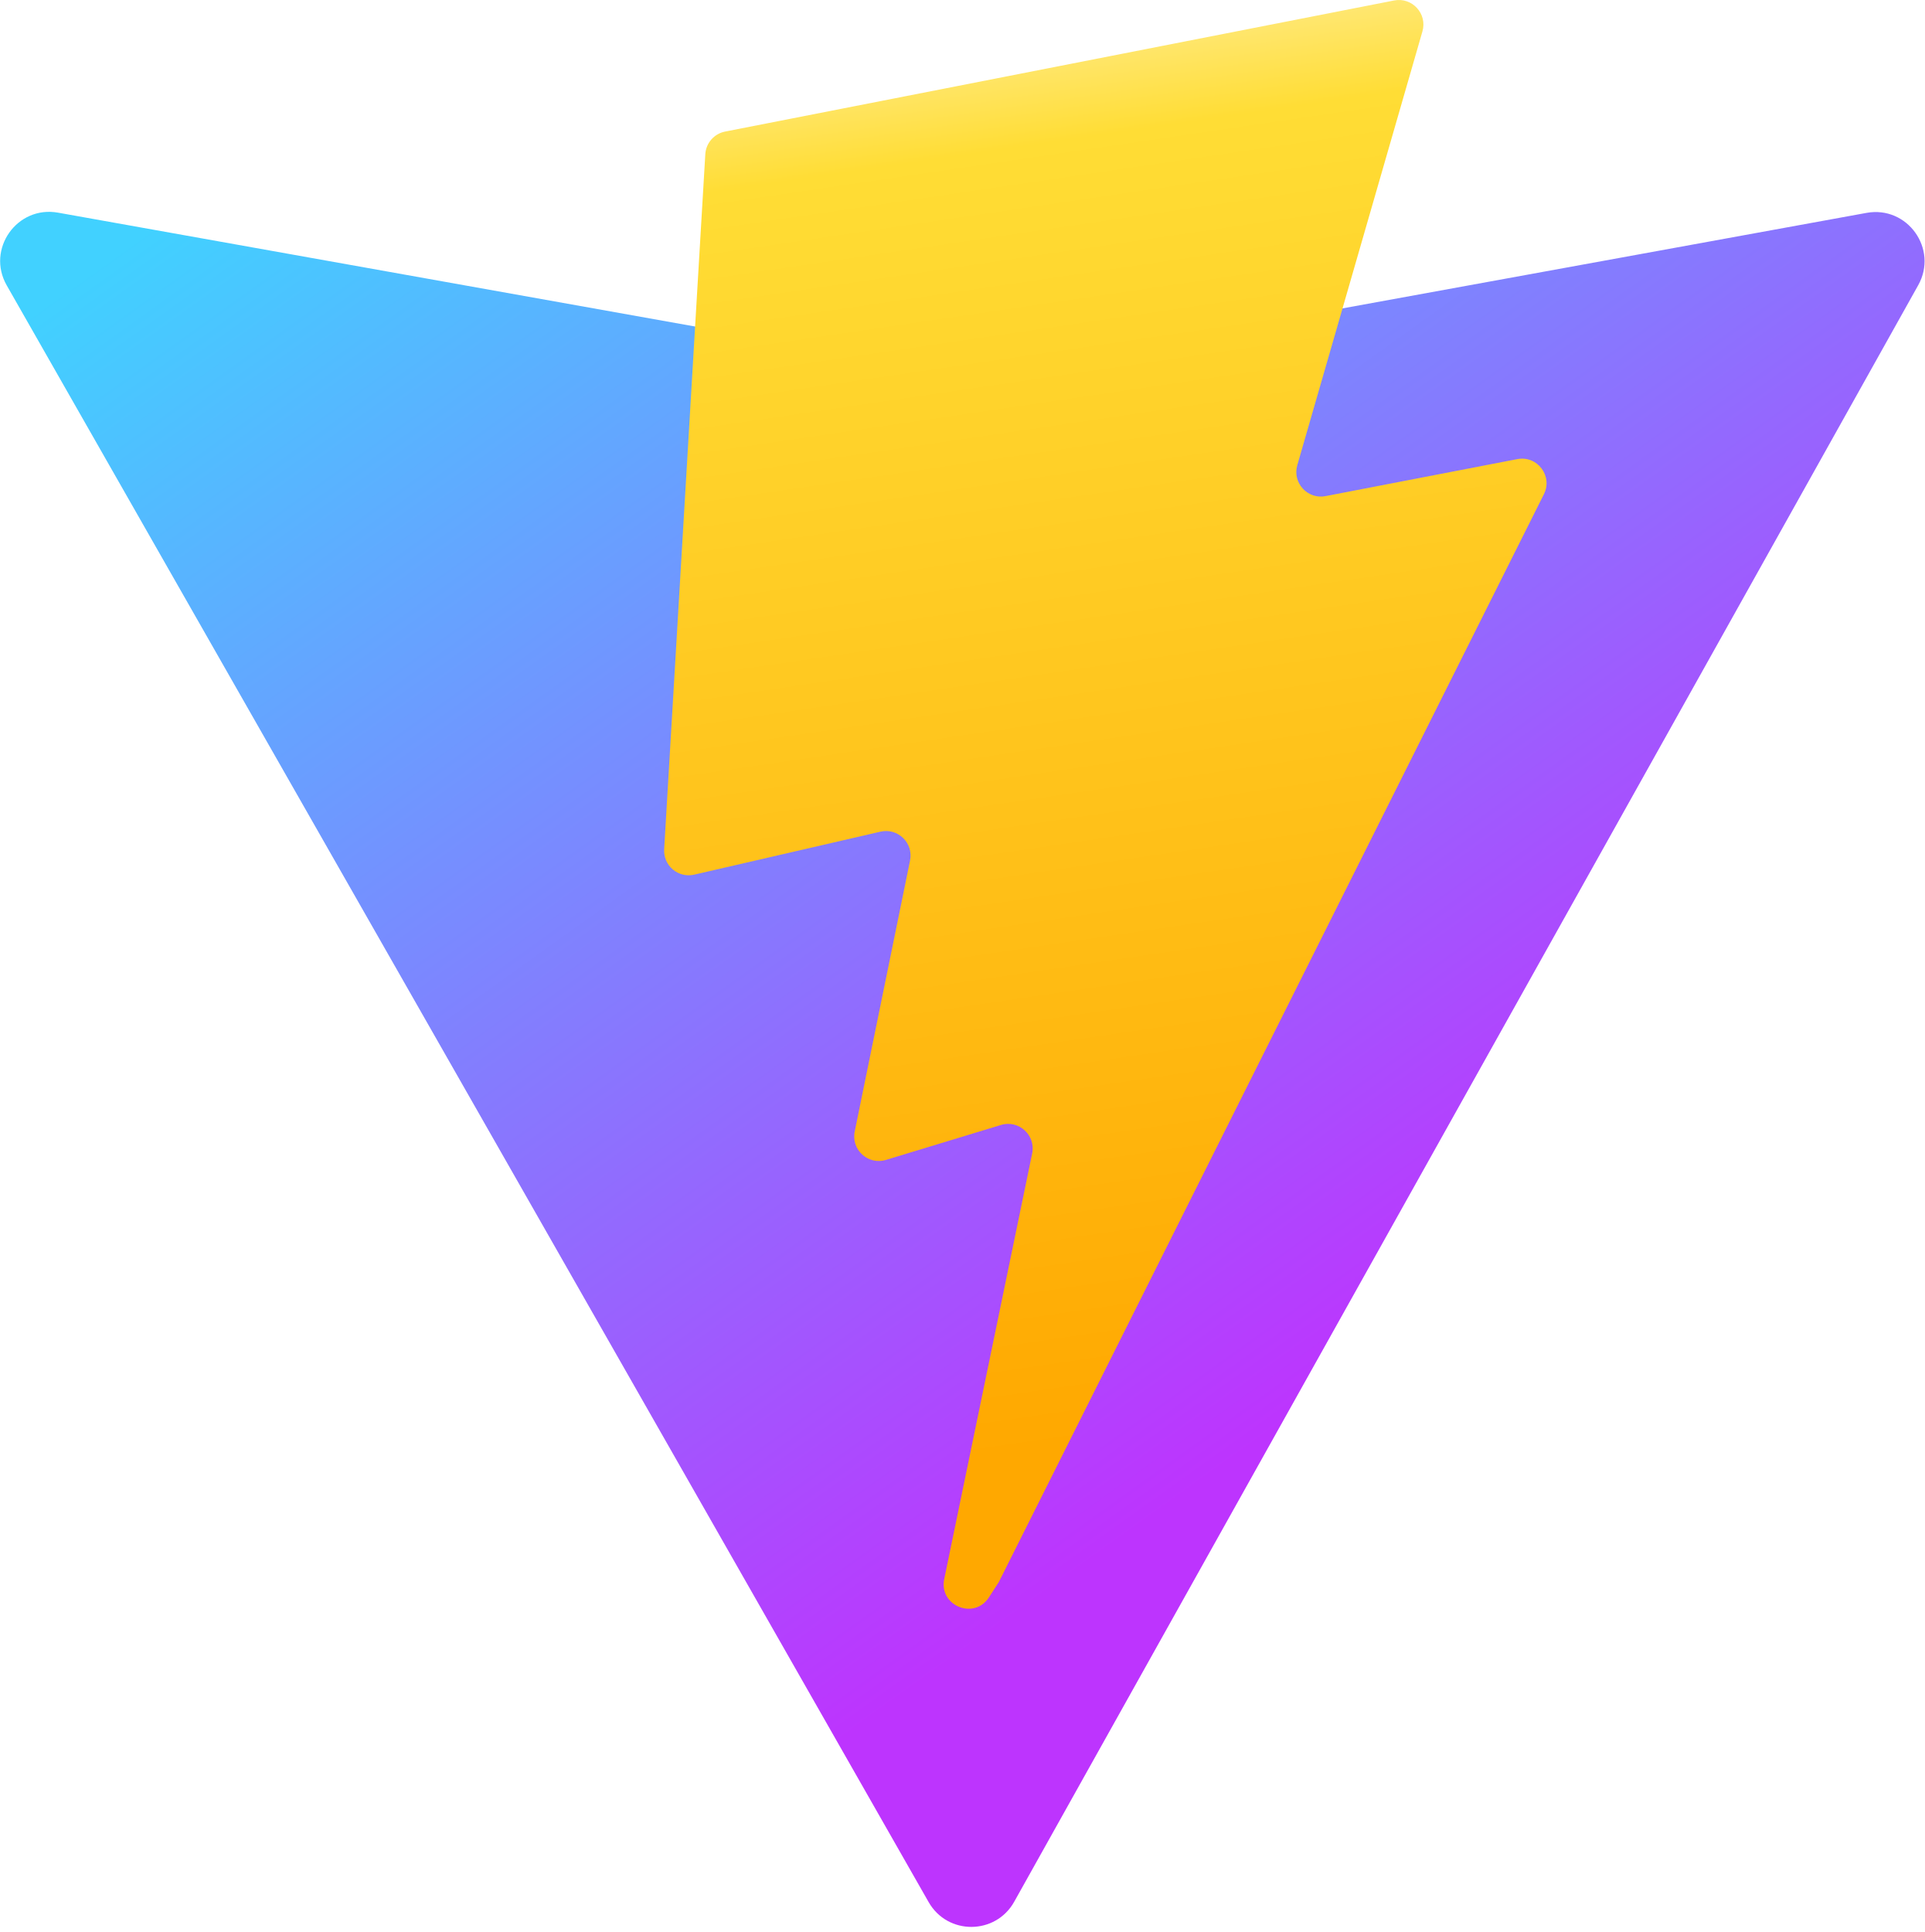
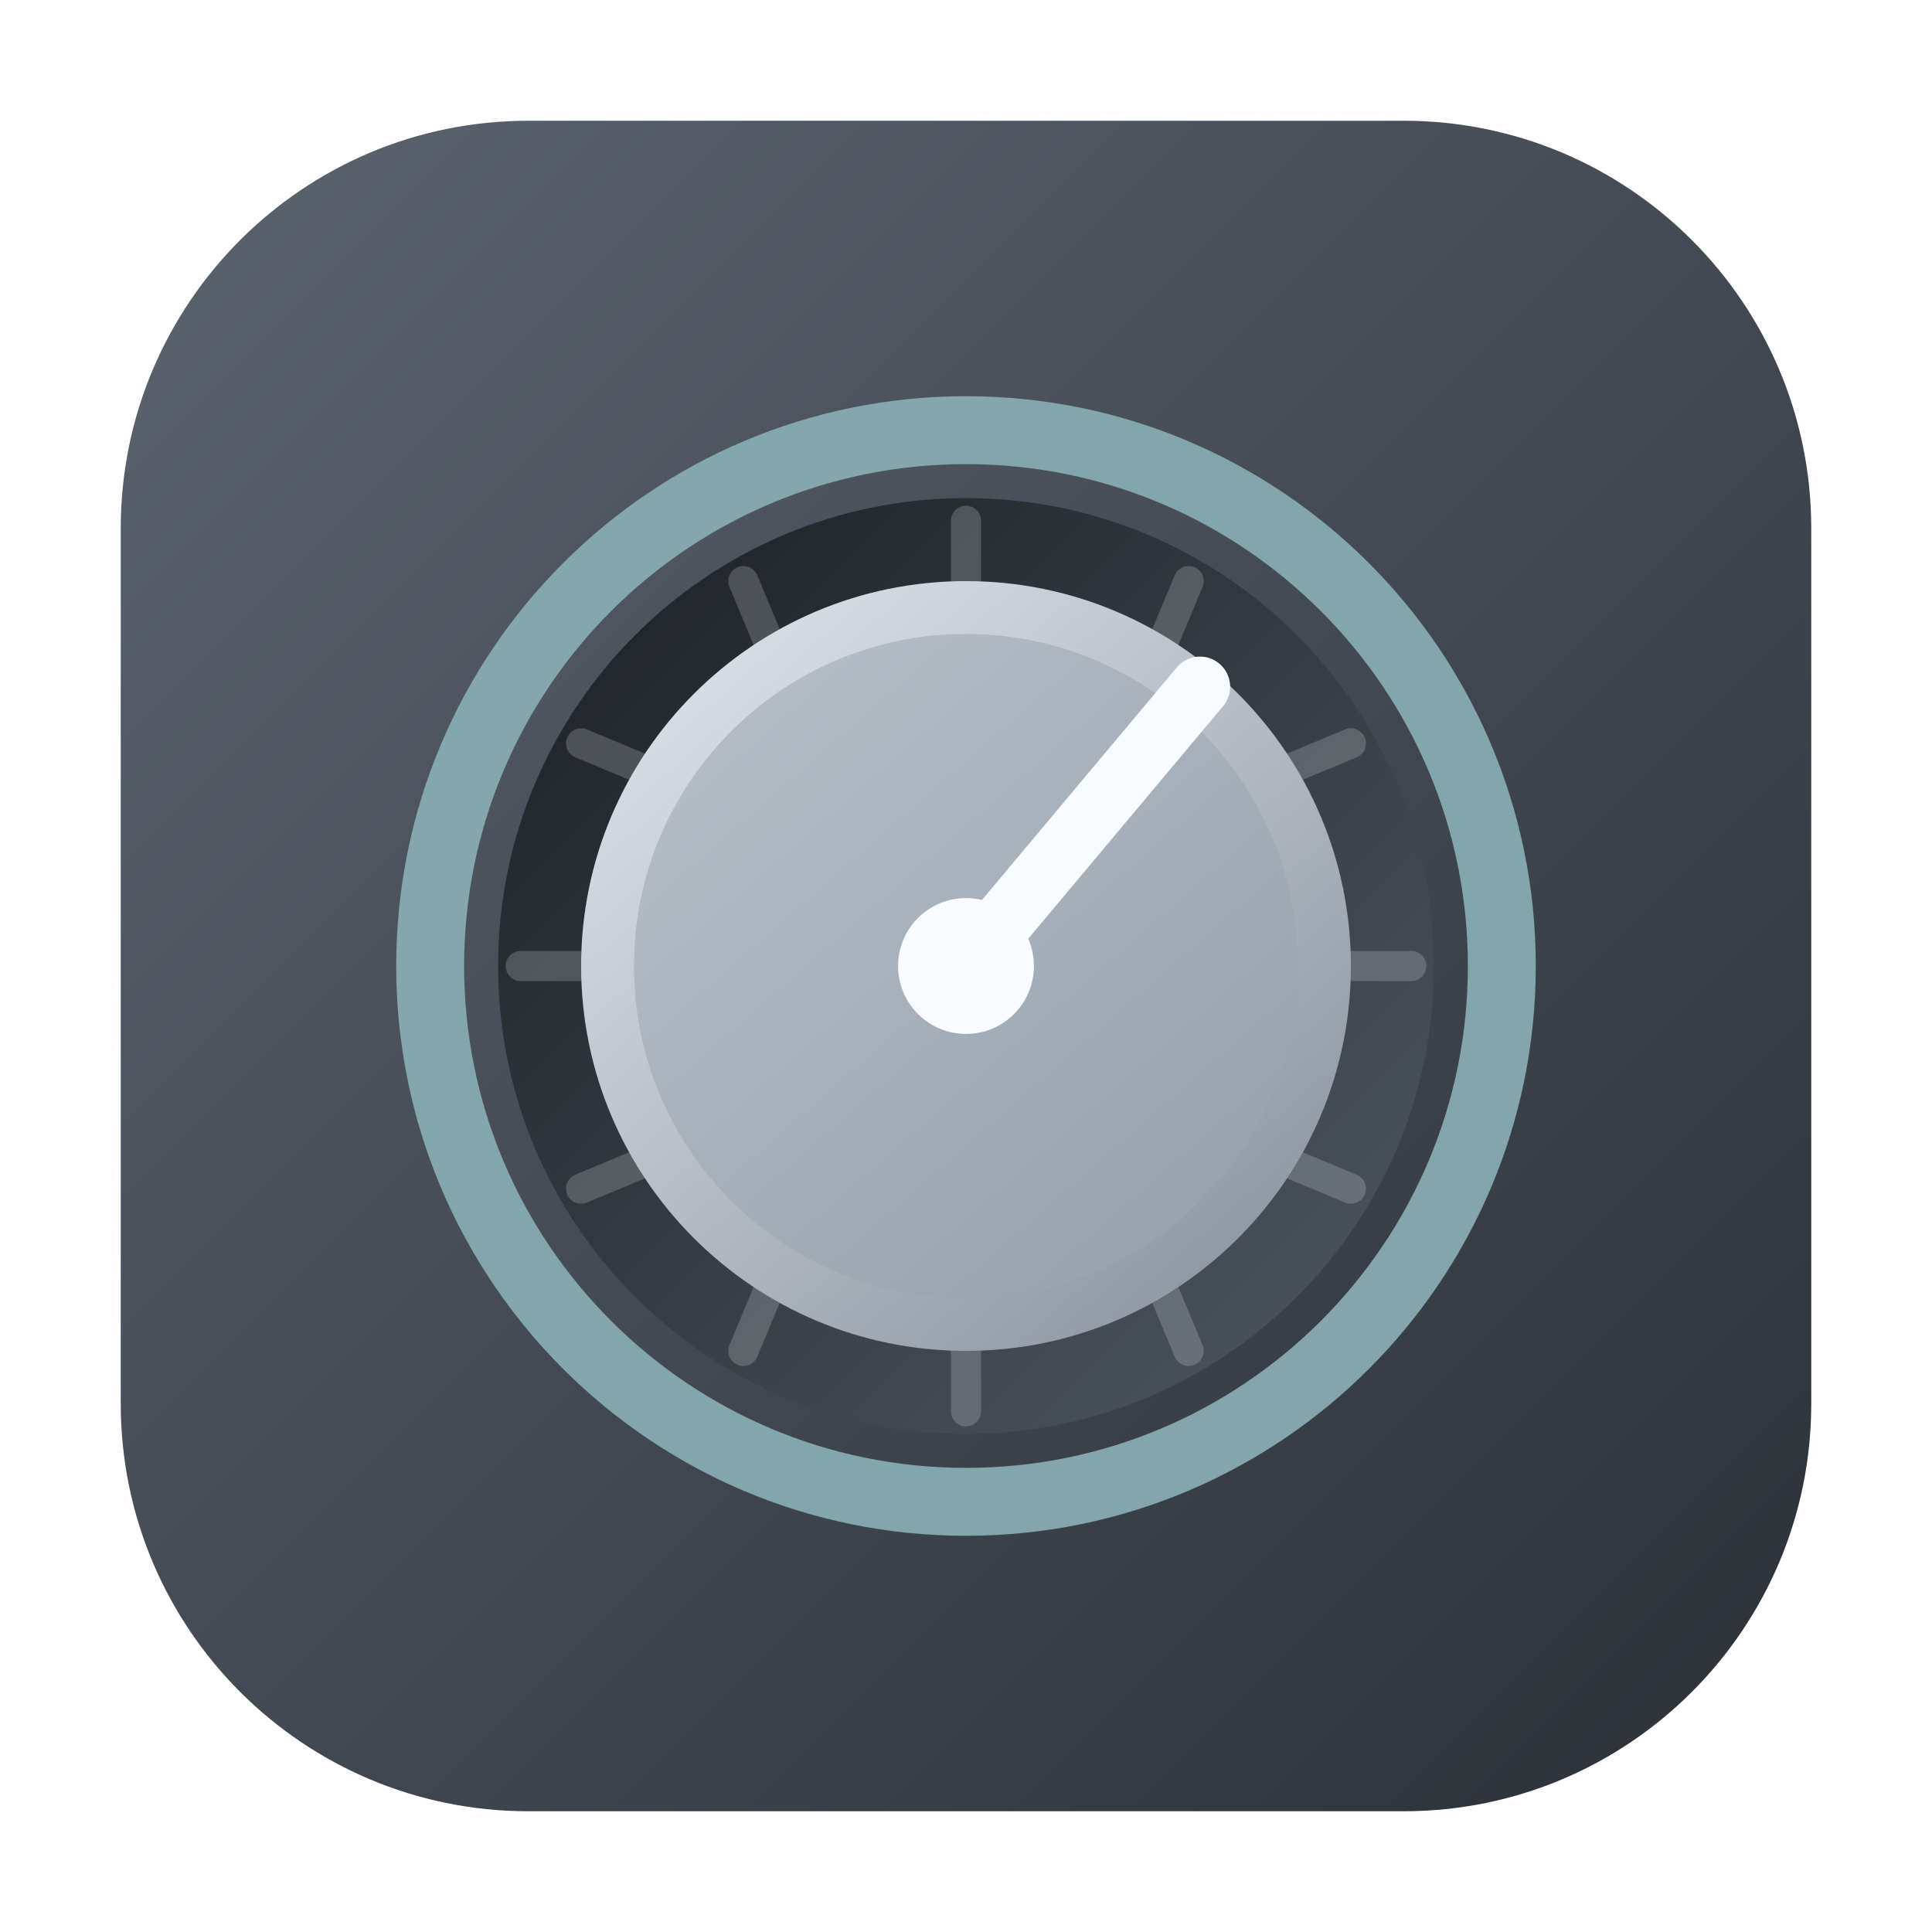
- <svg xmlns="http://www.w3.org/2000/svg" aria-hidden="true" role="img" class="iconify iconify--logos" width="31.88" height="32" preserveAspectRatio="xMidYMid meet" viewBox="0 0 256 257">
+ <svg xmlns="http://www.w3.org/2000/svg" viewBox="0 0 512 512">
  <defs>
-     <linearGradient id="IconifyId1813088fe1fbc01fb466" x1="-.828%" x2="57.636%" y1="7.652%" y2="78.411%">
-       <stop offset="0%" stop-color="#41D1FF" />
-       <stop offset="100%" stop-color="#BD34FE" />
+     <linearGradient id="bg" x1="0" y1="0" x2="1" y2="1">
+       <stop offset="0%" stop-color="#5c6470" />
+       <stop offset="100%" stop-color="#2b3037" />
    </linearGradient>
-     <linearGradient id="IconifyId1813088fe1fbc01fb467" x1="43.376%" x2="50.316%" y1="2.242%" y2="89.03%">
-       <stop offset="0%" stop-color="#FFEA83" />
-       <stop offset="8.333%" stop-color="#FFDD35" />
-       <stop offset="100%" stop-color="#FFA800" />
+     <linearGradient id="knob" x1="0.15" y1="0.1" x2="0.85" y2="0.9">
+       <stop offset="0%" stop-color="#d8dee6" />
+       <stop offset="100%" stop-color="#8f98a4" />
+     </linearGradient>
+     <linearGradient id="rim" x1="0" y1="0" x2="1" y2="1">
+       <stop offset="0%" stop-color="#1b1f24" />
+       <stop offset="100%" stop-color="#4f5863" />
    </linearGradient>
  </defs>
-   <path fill="url(#IconifyId1813088fe1fbc01fb466)" d="M255.153 37.938L134.897 252.976c-2.483 4.44-8.862 4.466-11.382.048L.875 37.958c-2.746-4.814 1.371-10.646 6.827-9.67l120.385 21.517a6.537 6.537 0 0 0 2.322-.004l117.867-21.483c5.438-.991 9.574 4.796 6.877 9.62Z" />
-   <path fill="url(#IconifyId1813088fe1fbc01fb467)" d="M185.432.063L96.44 17.501a3.268 3.268 0 0 0-2.634 3.014l-5.474 92.456a3.268 3.268 0 0 0 3.997 3.378l24.777-5.718c2.318-.535 4.413 1.507 3.936 3.838l-7.361 36.047c-.495 2.426 1.782 4.5 4.151 3.78l15.304-4.649c2.372-.72 4.652 1.36 4.15 3.788l-11.698 56.621c-.732 3.542 3.979 5.473 5.943 2.437l1.313-2.028l72.516-144.72c1.215-2.423-.88-5.186-3.54-4.672l-25.505 4.922c-2.396.462-4.435-1.77-3.759-4.114l16.646-57.705c.677-2.35-1.37-4.583-3.769-4.113Z" />
+   <rect x="32" y="32" width="448" height="448" rx="108" fill="url(#bg)" />
+   <circle cx="256" cy="256" r="142" fill="none" stroke="#86aab0" stroke-width="18" opacity="0.95" />
+   <circle cx="256" cy="256" r="124" fill="url(#rim)" />
+   <g opacity="0.2" stroke="#eef3f7" stroke-width="8" stroke-linecap="round">
+     <path d="M256 138v26" />
+     <path d="M197 154l10 24" />
+     <path d="M154 197l24 10" />
+     <path d="M138 256h26" />
+     <path d="M154 315l24-10" />
+     <path d="M197 358l10-24" />
+     <path d="M256 374v-26" />
+     <path d="M315 358l-10-24" />
+     <path d="M358 315l-24-10" />
+     <path d="M374 256h-26" />
+     <path d="M358 197l-24 10" />
+     <path d="M315 154l-10 24" />
+   </g>
+   <circle cx="256" cy="256" r="102" fill="url(#knob)" />
+   <circle cx="256" cy="256" r="88" fill="#9ba5b1" opacity="0.55" />
+   <path d="M256 256L318 182" stroke="#f8fbff" stroke-width="16" stroke-linecap="round" />
+   <circle cx="256" cy="256" r="18" fill="#f8fbff" />
</svg>
